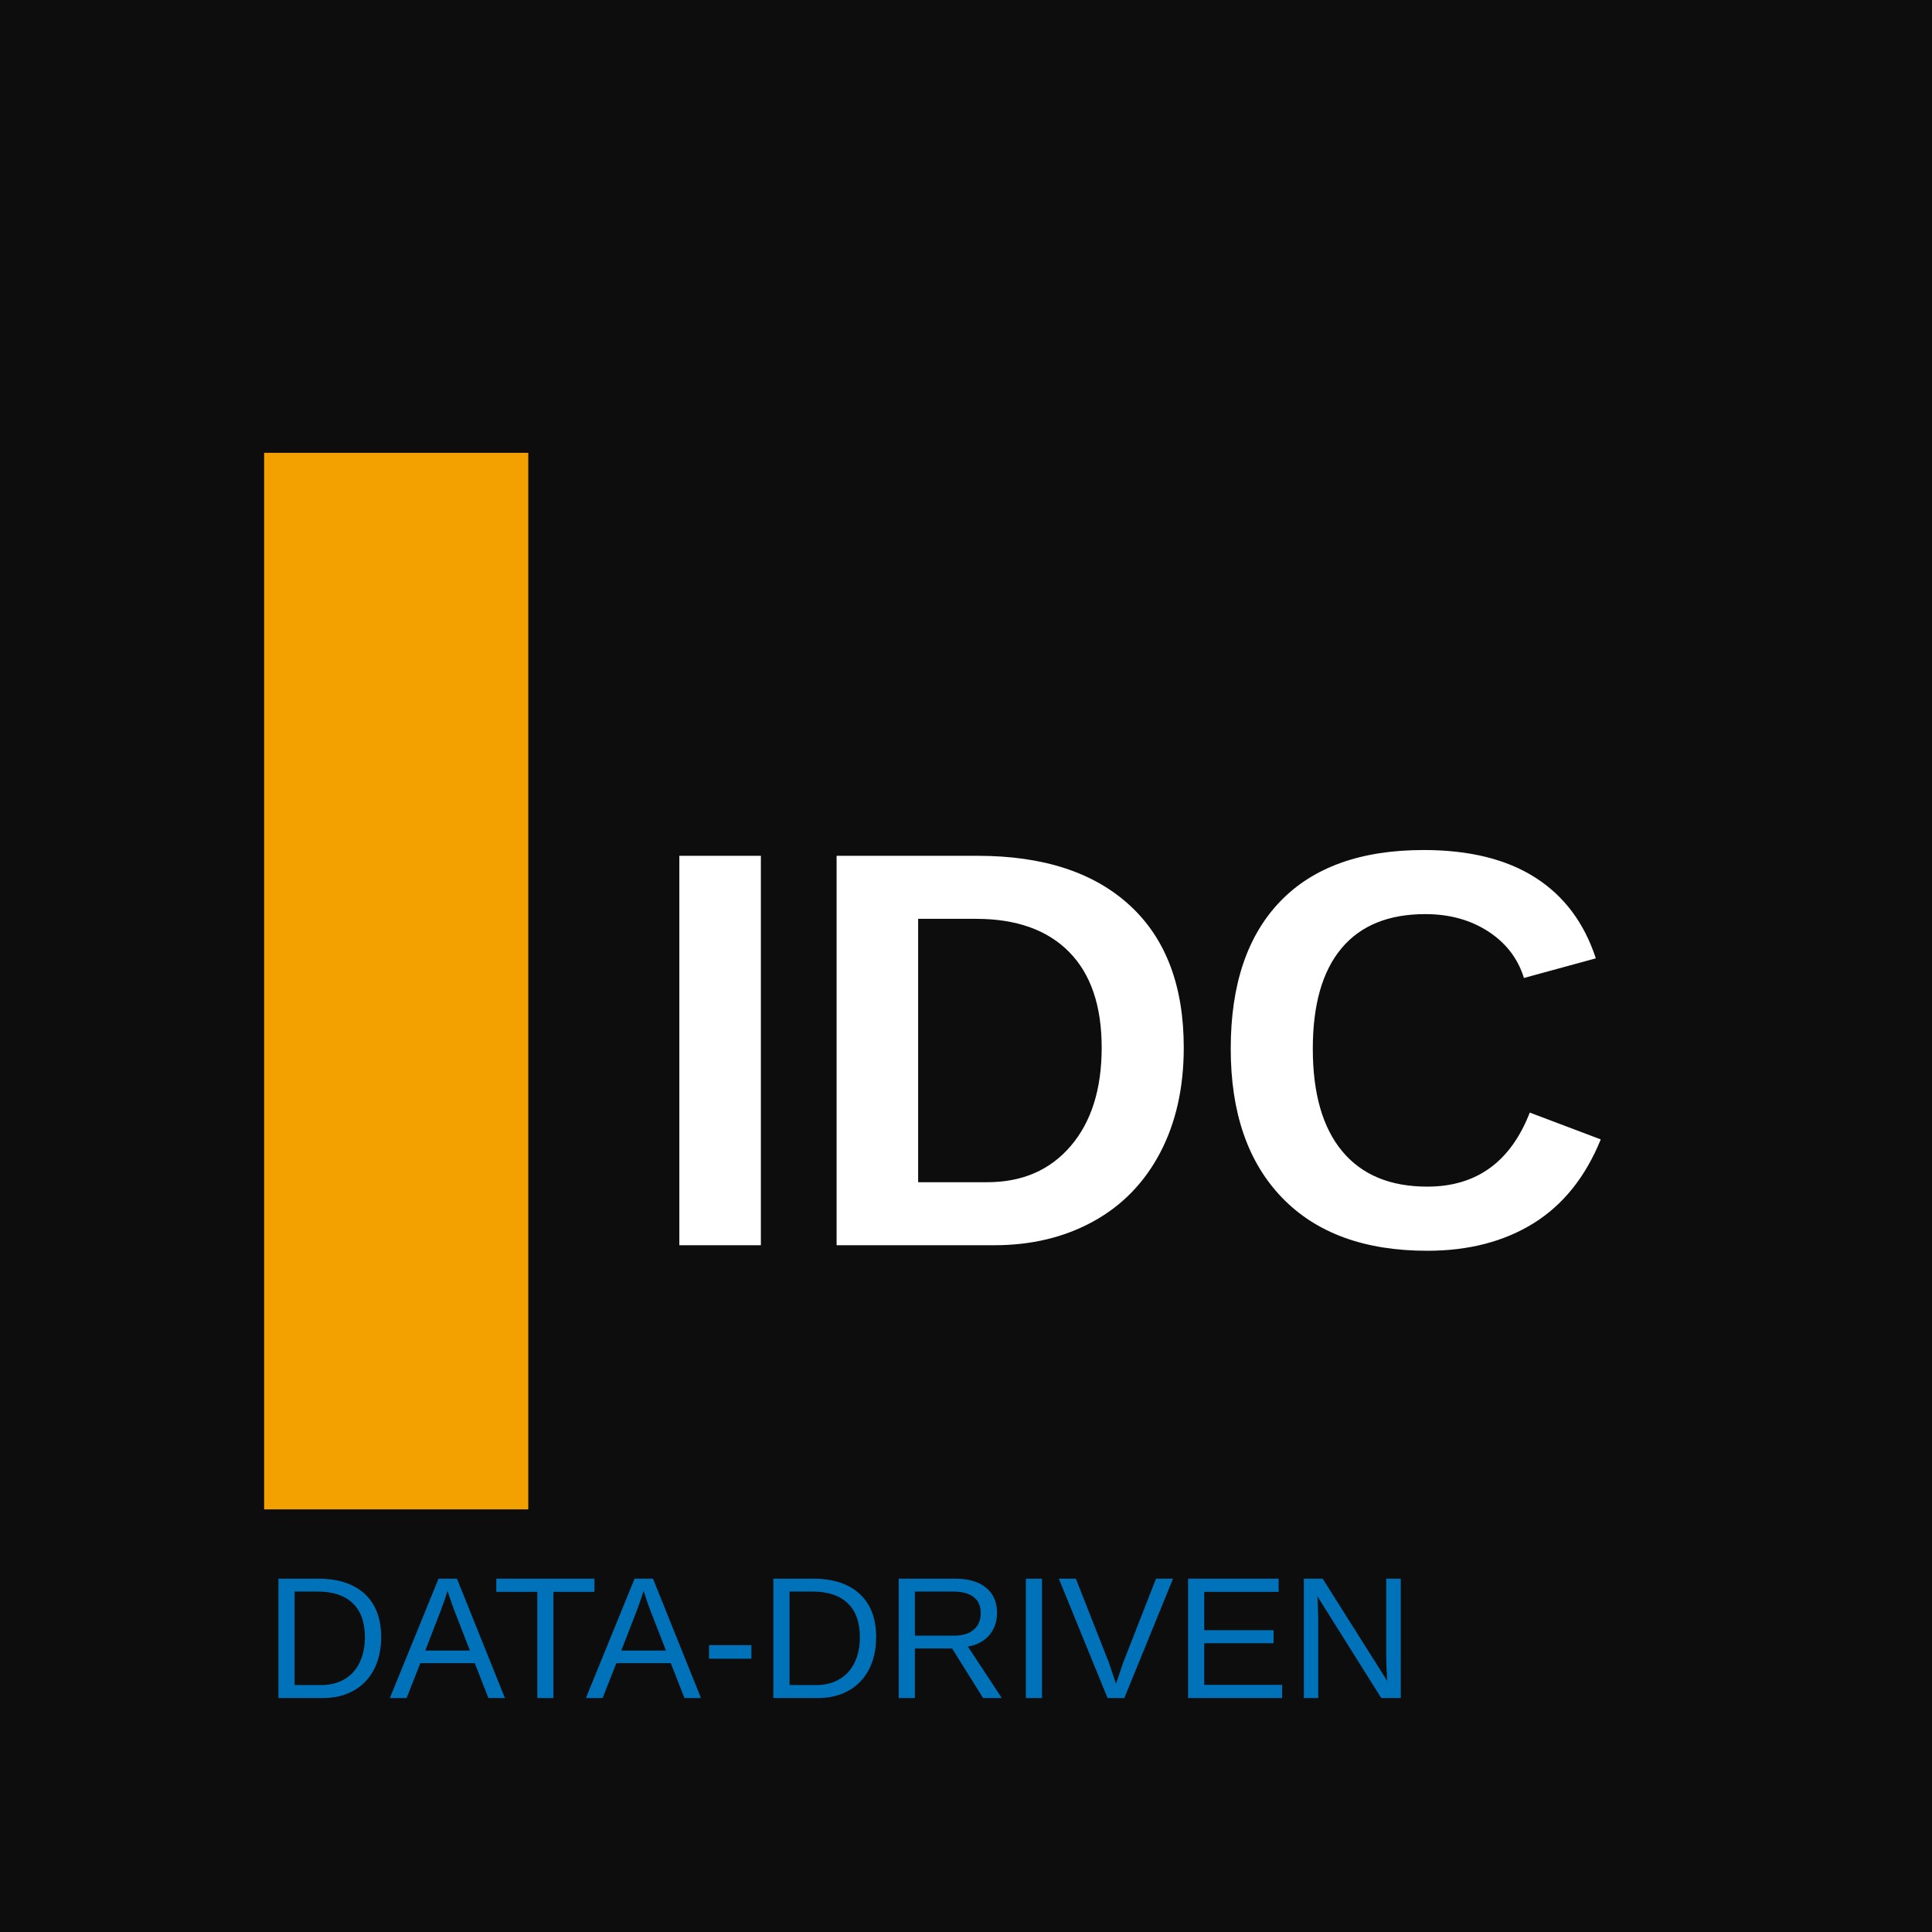
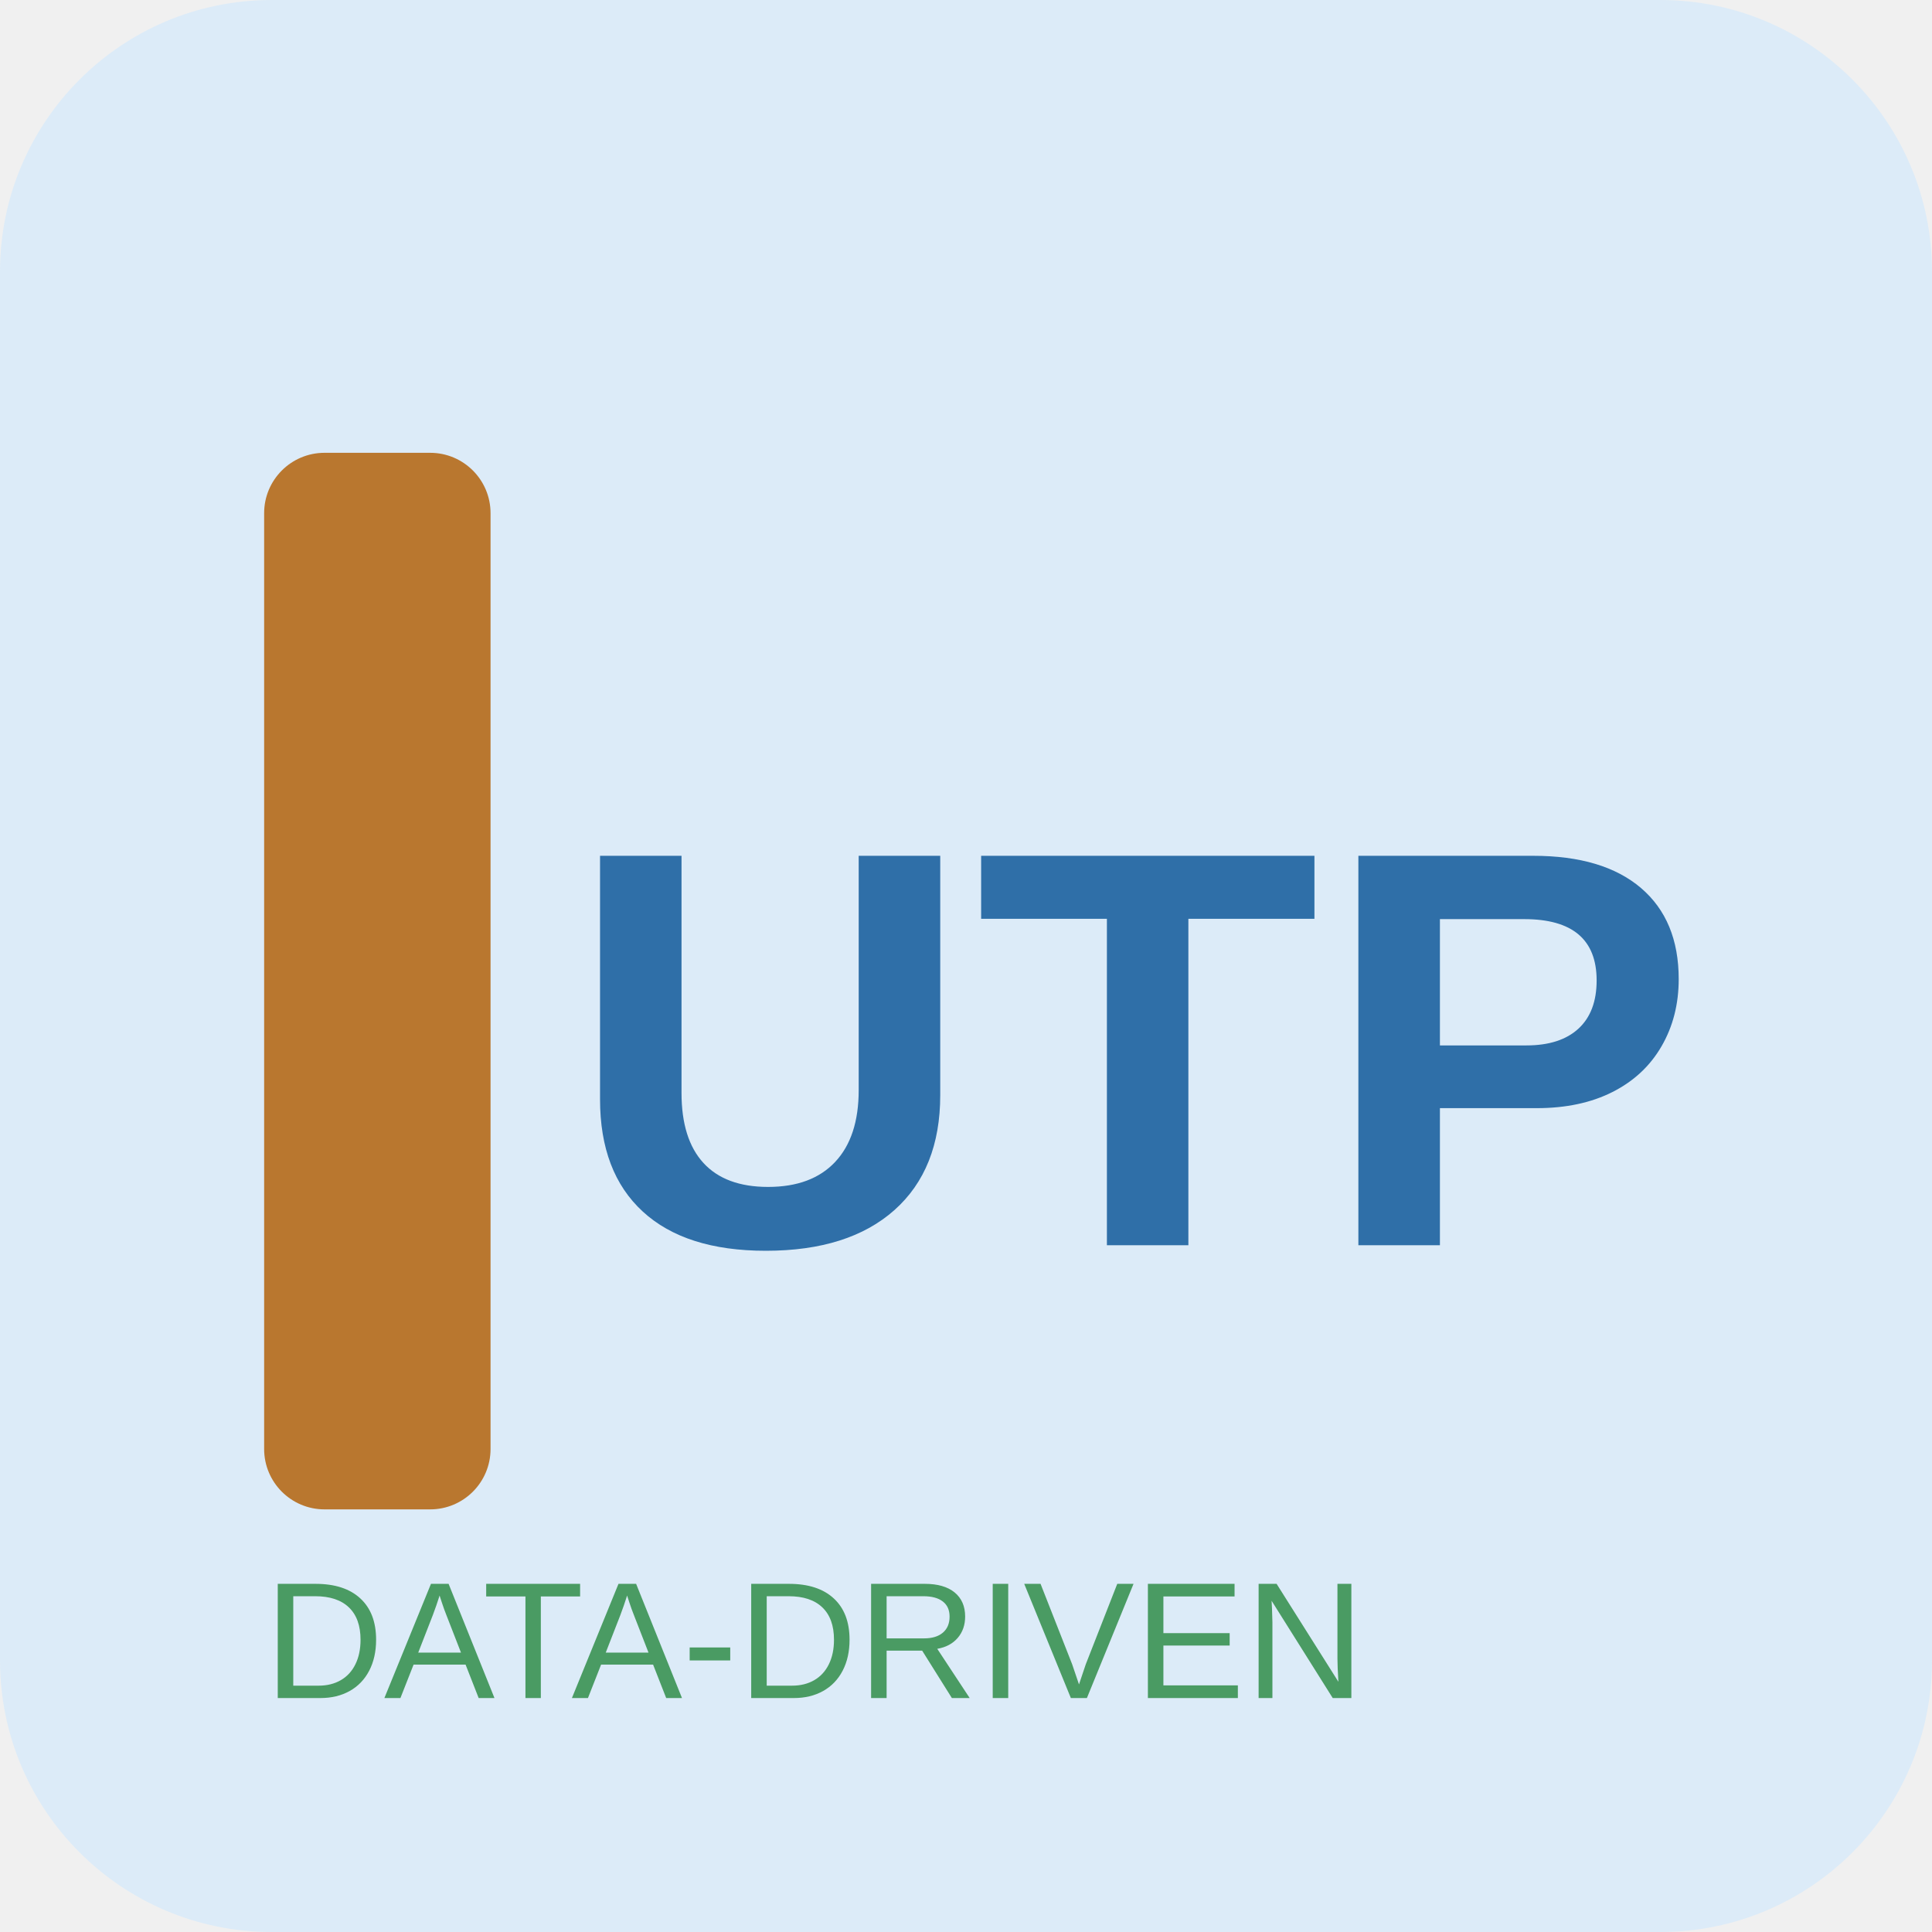
- <svg xmlns="http://www.w3.org/2000/svg" width="512" height="512" viewBox="0 0 512 512" role="img" aria-label="IDC Data-Driven">
-   <rect width="512" height="512" fill="#0d0d0d" />
-   <rect x="70" y="120" width="70" height="280" fill="#f3a100" />
-   <text x="170" y="330" font-family="Arial Black, Arial, sans-serif" font-size="150" font-weight="900" fill="#ffffff">IDC</text>
-   <text x="70" y="450" font-family="Arial, sans-serif" font-size="46" fill="#0072b9">DATA-DRIVEN</text>
+ <svg xmlns="http://www.w3.org/2000/svg" width="512" height="512" viewBox="0 0 512 512" role="img" aria-label="UTP Data-Driven">
+   <rect width="512" height="512" rx="72" fill="#dcebf8" />
+   <rect x="70" y="120" width="60" height="280" rx="16" fill="#b9772f" />
+   <text x="150" y="330" font-family="Arial Black, Arial, sans-serif" font-size="150" font-weight="900" fill="#2f6fa8">UTP</text>
+   <text x="70" y="450" font-family="Arial, sans-serif" font-size="44" fill="#4a9b63">DATA-DRIVEN</text>
</svg>
